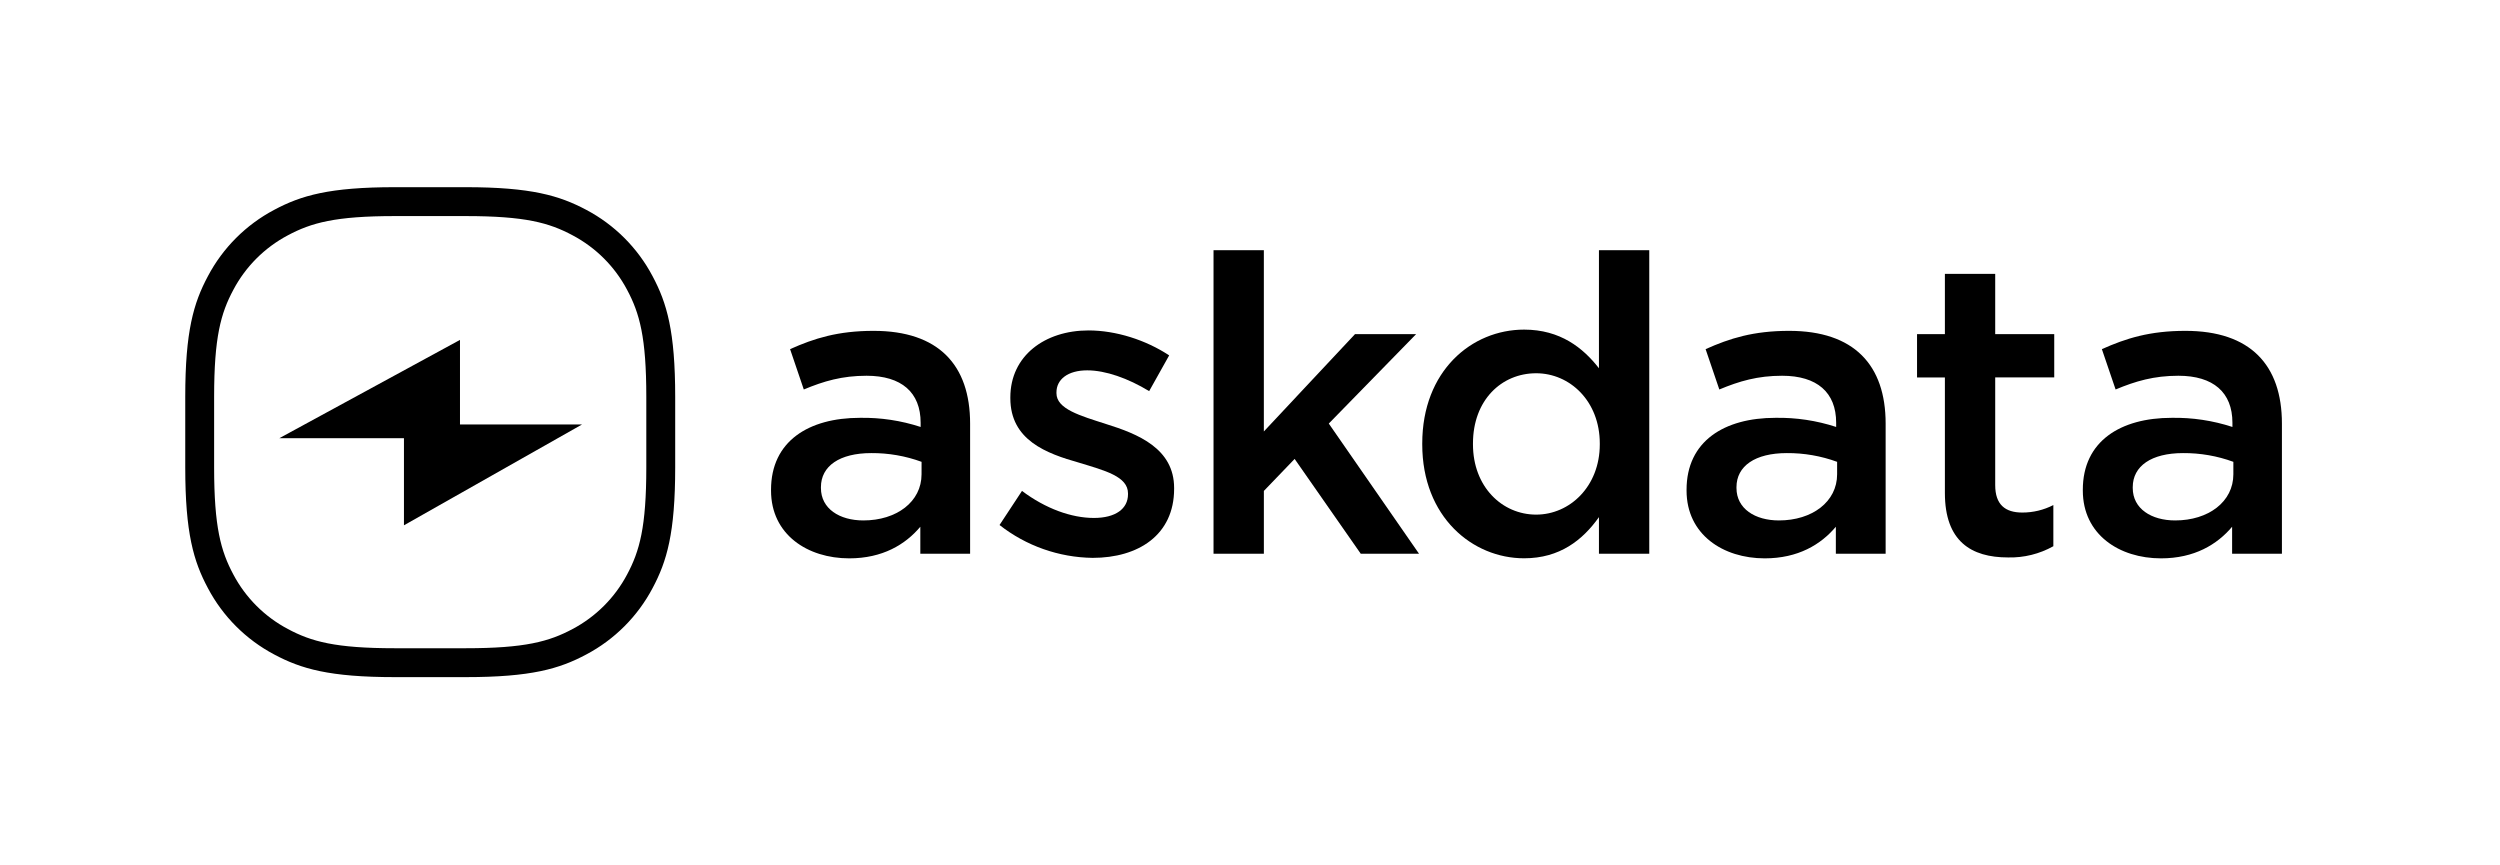
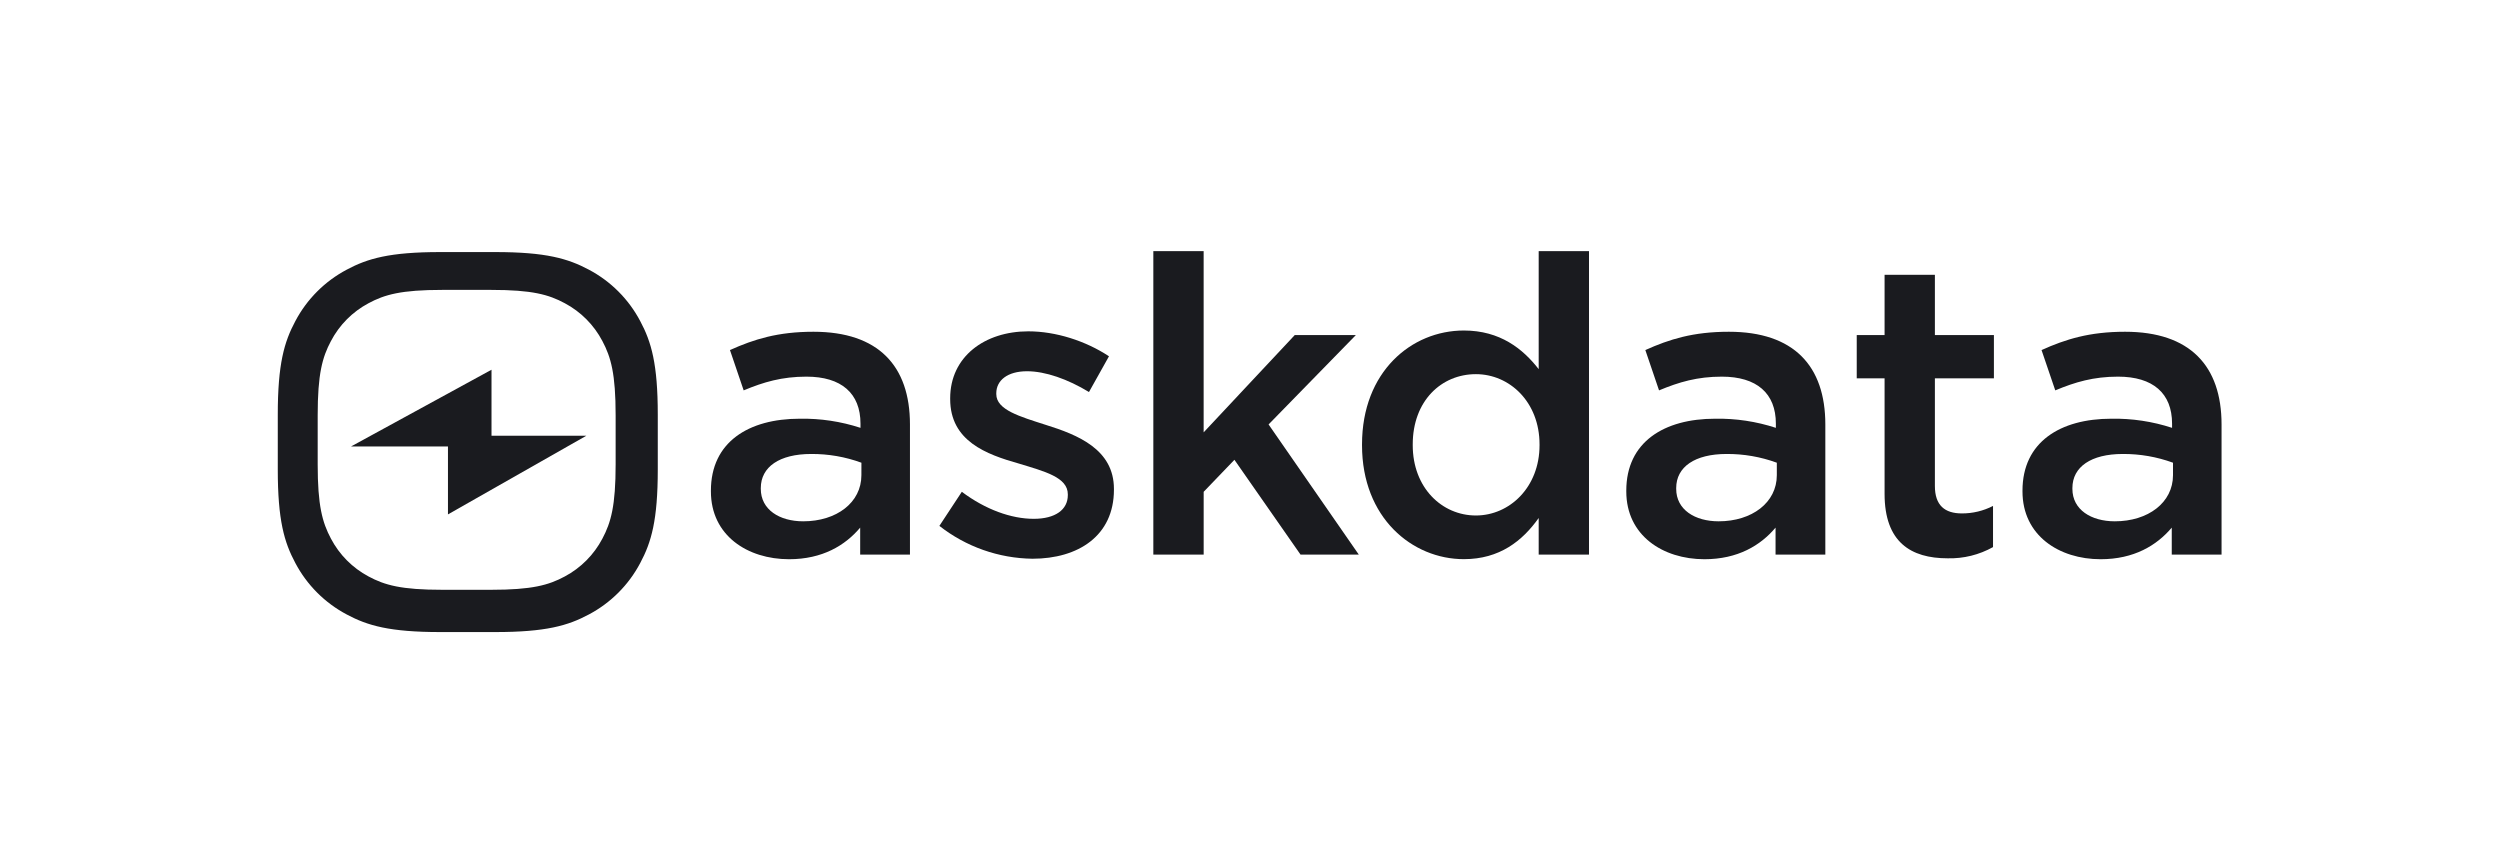
- <svg xmlns="http://www.w3.org/2000/svg" id="Layer_1" data-name="Layer 1" viewBox="0 0 1124.82 388.88">
-   <defs>
-     <style>.cls-1{fill-rule:evenodd;}</style>
-   </defs>
-   <path d="M209.48,97.22c26.76,0,37.6,3,48.16,8.66a58.87,58.87,0,0,1,24.5,24.5c5.65,10.56,8.65,21.39,8.65,48.15v31.81c0,26.77-3,37.6-8.65,48.16a58.93,58.93,0,0,1-24.5,24.5c-10.56,5.65-21.4,8.66-48.16,8.66H177.67c-26.77,0-37.6-3-48.16-8.66A58.93,58.93,0,0,1,105,258.5c-5.65-10.56-8.66-21.39-8.66-48.16V178.53c0-26.76,3-37.59,8.66-48.15a58.87,58.87,0,0,1,24.5-24.5c10.56-5.65,21.39-8.66,48.16-8.66h31.81m0-13H177.67c-29.46,0-42.22,3.74-54.29,10.19a71.53,71.53,0,0,0-29.83,29.84c-6.46,12.07-10.2,24.82-10.2,54.28v31.81c0,29.47,3.74,42.22,10.2,54.29a71.53,71.53,0,0,0,29.83,29.84c12.07,6.45,24.83,10.19,54.29,10.19h31.81c29.46,0,42.22-3.74,54.29-10.19a71.53,71.53,0,0,0,29.83-29.84c6.46-12.07,10.19-24.82,10.19-54.29V178.53c0-29.46-3.73-42.21-10.19-54.28a71.53,71.53,0,0,0-29.83-29.84C251.7,88,238.94,84.22,209.48,84.22Z" />
-   <path d="M414.08,249.13V237c-6.73,8-17,14.22-32,14.22-18.7,0-35.17-10.67-35.17-30.5v-.37c0-21.89,17-32.36,40-32.36a83.2,83.2,0,0,1,27.31,4.11V190.2c0-13.66-8.61-21.14-24.32-21.14-11,0-19.27,2.43-28.25,6.18l-6.17-18.15c10.85-4.86,21.51-8.23,37.6-8.23,29.18,0,43.4,15.34,43.4,41.71v58.56Zm.56-41.34A64.52,64.52,0,0,0,392,203.86c-14.22,0-22.64,5.8-22.64,15.34v.37c0,9.35,8.42,14.59,19.08,14.59,15,0,26.19-8.42,26.19-20.76Z" />
-   <path d="M449.72,236.22l10.1-15.34c10.66,8,22.26,12.16,32.36,12.16,9.73,0,15.34-4.12,15.34-10.66V222c0-7.67-10.47-10.29-22.07-13.84-14.59-4.12-30.87-10.1-30.87-29v-.37c0-18.71,15.53-30.12,35.17-30.12,12.35,0,25.82,4.3,36.29,11.23l-9,16.08c-9.54-5.8-19.64-9.35-27.87-9.35-8.79,0-13.84,4.12-13.84,9.91v.38c0,7.11,10.66,10.1,22.26,13.84,14.4,4.49,30.68,11,30.68,28.81v.37c0,20.77-16.09,31.06-36.67,31.06A69.35,69.35,0,0,1,449.72,236.22Z" />
-   <path d="M546,112.57h22.64v81.56l41-43.78h27.5l-39.28,40.22,40.59,58.56H612.23l-29.74-42.65-13.84,14.4v28.25H546Z" />
-   <path d="M639.91,199.93v-.38c0-32.73,22.26-51.25,45.83-51.25,16.27,0,26.56,8.23,33.67,17.39V112.57h22.64V249.13H719.41V232.67c-7.29,10.28-17.58,18.52-33.67,18.52C662.54,251.19,639.91,232.67,639.91,199.93Zm79.88,0v-.38c0-19.08-13.47-31.61-28.63-31.61-15.52,0-28.43,12-28.43,31.61v.38c0,19.08,13.1,31.61,28.43,31.61C706.32,231.54,719.79,218.82,719.79,199.93Z" />
-   <path d="M826,249.13V237c-6.73,8-17,14.22-32,14.22-18.71,0-35.17-10.67-35.17-30.5v-.37c0-21.89,17-32.36,40-32.36a83.2,83.2,0,0,1,27.31,4.11V190.2c0-13.66-8.6-21.14-24.32-21.14-11,0-19.27,2.43-28.25,6.18l-6.17-18.15c10.85-4.86,21.51-8.23,37.6-8.23,29.19,0,43.4,15.34,43.4,41.71v58.56Zm.57-41.34a64.58,64.58,0,0,0-22.64-3.93c-14.22,0-22.64,5.8-22.64,15.34v.37c0,9.35,8.42,14.59,19.09,14.59,15,0,26.19-8.42,26.19-20.76Z" />
-   <path d="M875.06,221.82v-52H862.53V150.35h12.53V123.23H897.7v27.12h26.56v19.46H897.7v48.45c0,8.79,4.49,12.35,12.16,12.35a30.37,30.37,0,0,0,14-3.37v18.52a39.67,39.67,0,0,1-20.39,5.05C886.85,250.81,875.06,243.52,875.06,221.82Z" />
-   <path d="M1004.29,249.13V237c-6.74,8-17,14.22-32,14.22-18.71,0-35.17-10.67-35.17-30.5v-.37c0-21.89,17-32.36,40-32.36a83.2,83.2,0,0,1,27.31,4.11V190.2c0-13.66-8.6-21.14-24.31-21.14-11,0-19.27,2.43-28.25,6.18l-6.18-18.15c10.85-4.86,21.52-8.23,37.61-8.23,29.18,0,43.4,15.34,43.4,41.71v58.56Zm.56-41.34a64.54,64.54,0,0,0-22.64-3.93c-14.21,0-22.63,5.8-22.63,15.34v.37c0,9.35,8.42,14.59,19.08,14.59,15,0,26.19-8.42,26.19-20.76Z" />
-   <polygon class="cls-1" points="181.75 236.35 181.75 197.16 125.67 197.16 206.96 152.93 206.96 190.97 261.89 190.97 181.75 236.35" />
+ <svg xmlns="http://www.w3.org/2000/svg" width="1125" height="389" viewBox="0 0 1125 389" fill="none">
+   <path d="M387.08 249.56V237.43C380.35 245.43 370.08 251.65 355.08 251.65C336.38 251.65 319.91 240.98 319.91 221.15V220.78C319.91 198.89 336.91 188.42 359.91 188.42C369.179 188.259 378.409 189.648 387.22 192.53V190.63C387.22 176.97 378.61 169.49 362.9 169.49C351.9 169.49 343.63 171.92 334.65 175.67L328.48 157.52C339.33 152.66 349.99 149.29 366.08 149.29C395.26 149.29 409.48 164.63 409.48 191V249.56H387.08ZM387.64 208.22C380.389 205.566 372.721 204.235 365 204.29C350.78 204.29 342.36 210.09 342.36 219.63V220C342.36 229.35 350.78 234.59 361.44 234.59C376.44 234.59 387.63 226.17 387.63 213.83L387.64 208.22Z" fill="#1A1B1F" />
+   <path d="M422.72 236.65L432.82 221.31C443.48 229.31 455.08 233.47 465.18 233.47C474.91 233.47 480.52 229.35 480.52 222.81V222.43C480.52 214.76 470.05 212.14 458.45 208.59C443.86 204.47 427.58 198.49 427.58 179.59V179.22C427.58 160.51 443.11 149.1 462.75 149.1C475.1 149.1 488.57 153.4 499.04 160.33L490.04 176.41C480.5 170.61 470.4 167.06 462.17 167.06C453.38 167.06 448.33 171.18 448.33 176.97V177.35C448.33 184.46 458.99 187.45 470.59 191.19C484.99 195.68 501.27 202.19 501.27 220V220.37C501.27 241.14 485.18 251.43 464.6 251.43C449.397 251.227 434.682 246.034 422.72 236.65V236.65Z" fill="#1A1B1F" />
+   <path d="M519 113H541.64V194.56L582.64 150.78H610.14L570.86 191L611.45 249.56H585.23L555.49 206.91L541.65 221.31V249.56H519V113Z" fill="#1A1B1F" />
+   <path d="M612.91 200.36V199.98C612.91 167.25 635.17 148.73 658.74 148.73C675.01 148.73 685.3 156.96 692.41 166.12V113H715.05V249.56H692.41V233.1C685.12 243.38 674.83 251.62 658.74 251.62C635.54 251.62 612.91 233.1 612.91 200.36ZM692.79 200.36V199.98C692.79 180.9 679.32 168.37 664.16 168.37C648.64 168.37 635.73 180.37 635.73 199.98V200.36C635.73 219.44 648.83 231.97 664.16 231.97C679.32 231.97 692.79 219.25 692.79 200.36Z" fill="#1A1B1F" />
+   <path d="M799 249.56V237.43C792.27 245.43 782 251.65 767 251.65C748.29 251.65 731.83 240.98 731.83 221.15V220.78C731.83 198.89 748.83 188.42 771.83 188.42C781.099 188.259 790.329 189.648 799.14 192.53V190.63C799.14 176.97 790.54 169.49 774.82 169.49C763.82 169.49 755.55 171.92 746.57 175.67L740.4 157.52C751.25 152.66 761.91 149.29 778 149.29C807.19 149.29 821.4 164.63 821.4 191V249.56H799ZM799.57 208.22C792.319 205.567 784.651 204.236 776.93 204.29C762.71 204.29 754.29 210.09 754.29 219.63V220C754.29 229.35 762.71 234.59 773.38 234.59C788.38 234.59 799.57 226.17 799.57 213.83V208.22Z" fill="#1A1B1F" />
+   <path d="M848.06 222.25V170.25H835.53V150.78H848.06V123.66H870.7V150.78H897.26V170.24H870.7V218.69C870.7 227.48 875.19 231.04 882.86 231.04C887.729 231.055 892.531 229.899 896.86 227.67V246.19C890.641 249.675 883.597 251.419 876.47 251.24C859.85 251.24 848.06 243.95 848.06 222.25Z" fill="#1A1B1F" />
+   <path d="M977.29 249.56V237.43C970.55 245.43 960.29 251.65 945.29 251.65C926.58 251.65 910.12 240.98 910.12 221.15V220.78C910.12 198.89 927.12 188.42 950.12 188.42C959.389 188.259 968.619 189.648 977.43 192.53V190.63C977.43 176.97 968.83 169.49 953.12 169.49C942.12 169.49 933.85 171.92 924.87 175.67L918.69 157.52C929.54 152.66 940.21 149.29 956.3 149.29C985.48 149.29 999.7 164.63 999.7 191V249.56H977.29ZM977.85 208.22C970.599 205.566 962.931 204.235 955.21 204.29C941 204.29 932.58 210.09 932.58 219.63V220C932.58 229.35 941 234.59 951.66 234.59C966.66 234.59 977.85 226.17 977.85 213.83V208.22Z" fill="#1A1B1F" />
+   <path fill-rule="evenodd" clip-rule="evenodd" d="M198.166 113.43H222.834H222.842C245.694 113.43 255.593 116.362 264.956 121.335C274.821 126.548 282.885 134.615 288.095 144.482C293.107 153.845 296 163.735 296 186.588V211.264C296 234.124 293.107 244.015 288.095 253.378C282.885 263.245 274.821 271.312 264.956 276.525C255.593 281.529 245.694 284.43 222.842 284.43H198.166C175.313 284.43 165.415 281.529 156.052 276.525C146.187 271.312 138.123 263.245 132.912 253.378C127.901 244.015 125 234.124 125 211.264V186.588C125 163.735 127.901 153.845 132.912 144.482C138.123 134.615 146.187 126.548 156.052 121.335C165.415 116.331 175.313 113.43 198.166 113.43ZM255.438 134.938C247.895 130.895 240.151 128.752 221.035 128.752H221.028H198.305C179.181 128.752 171.445 130.902 163.902 134.938C156.444 138.884 150.346 144.982 146.4 152.439C142.357 159.983 140.214 167.719 140.214 186.835V209.559C140.214 228.682 142.364 236.418 146.4 243.962C150.35 251.419 156.45 257.516 163.909 261.464C171.452 265.507 179.189 267.65 198.312 267.65H221.035C240.151 267.65 247.895 265.5 255.438 261.464C262.894 257.515 268.992 251.418 272.94 243.962C276.976 236.418 279.119 228.682 279.119 209.559V186.835C279.119 167.719 276.976 159.983 272.94 152.439C268.994 144.982 262.896 138.884 255.438 134.938Z" fill="#1A1B1F" />
+   <path d="M220.97 130.453C239.422 130.453 246.897 132.535 254.178 136.463C261.377 140.297 267.263 146.222 271.072 153.468C274.968 160.797 277.036 168.314 277.036 186.887V208.966C277.036 227.546 274.968 235.062 271.072 242.392C267.261 249.636 261.375 255.56 254.178 259.396C246.897 263.318 239.422 265.407 220.97 265.407H199.036C180.578 265.407 173.11 263.325 165.829 259.396C158.629 255.561 152.741 249.637 148.928 242.392C145.032 235.062 142.957 227.546 142.957 208.966V186.887C142.957 168.314 145.026 160.797 148.928 153.468C152.737 146.222 158.624 140.297 165.822 136.463C173.103 132.542 180.571 130.453 199.03 130.453H220.964H220.97ZM220.964 121.43H199.036C178.723 121.43 169.925 124.026 161.602 128.502C152.833 133.167 145.665 140.385 141.033 149.213C136.579 157.591 134 166.44 134 186.887V208.966C134 229.42 136.579 238.269 141.033 246.646C145.665 255.475 152.833 262.693 161.602 267.357C169.925 271.834 178.723 274.43 199.036 274.43H220.97C241.284 274.43 250.082 271.834 258.405 267.357C267.174 262.693 274.342 255.475 278.974 246.646C283.428 238.269 286 229.42 286 208.966V186.887C286 166.44 283.428 157.591 278.974 149.213C274.342 140.385 267.174 133.167 258.405 128.502C250.082 124.054 241.284 121.43 220.97 121.43H220.964Z" fill="#1A1B1F" />
+   <path fill-rule="evenodd" clip-rule="evenodd" d="M201.582 231.481V200.897H157.985L221.18 166.379V196.066H263.883L201.582 231.481Z" fill="#1A1B1F" />
</svg>
